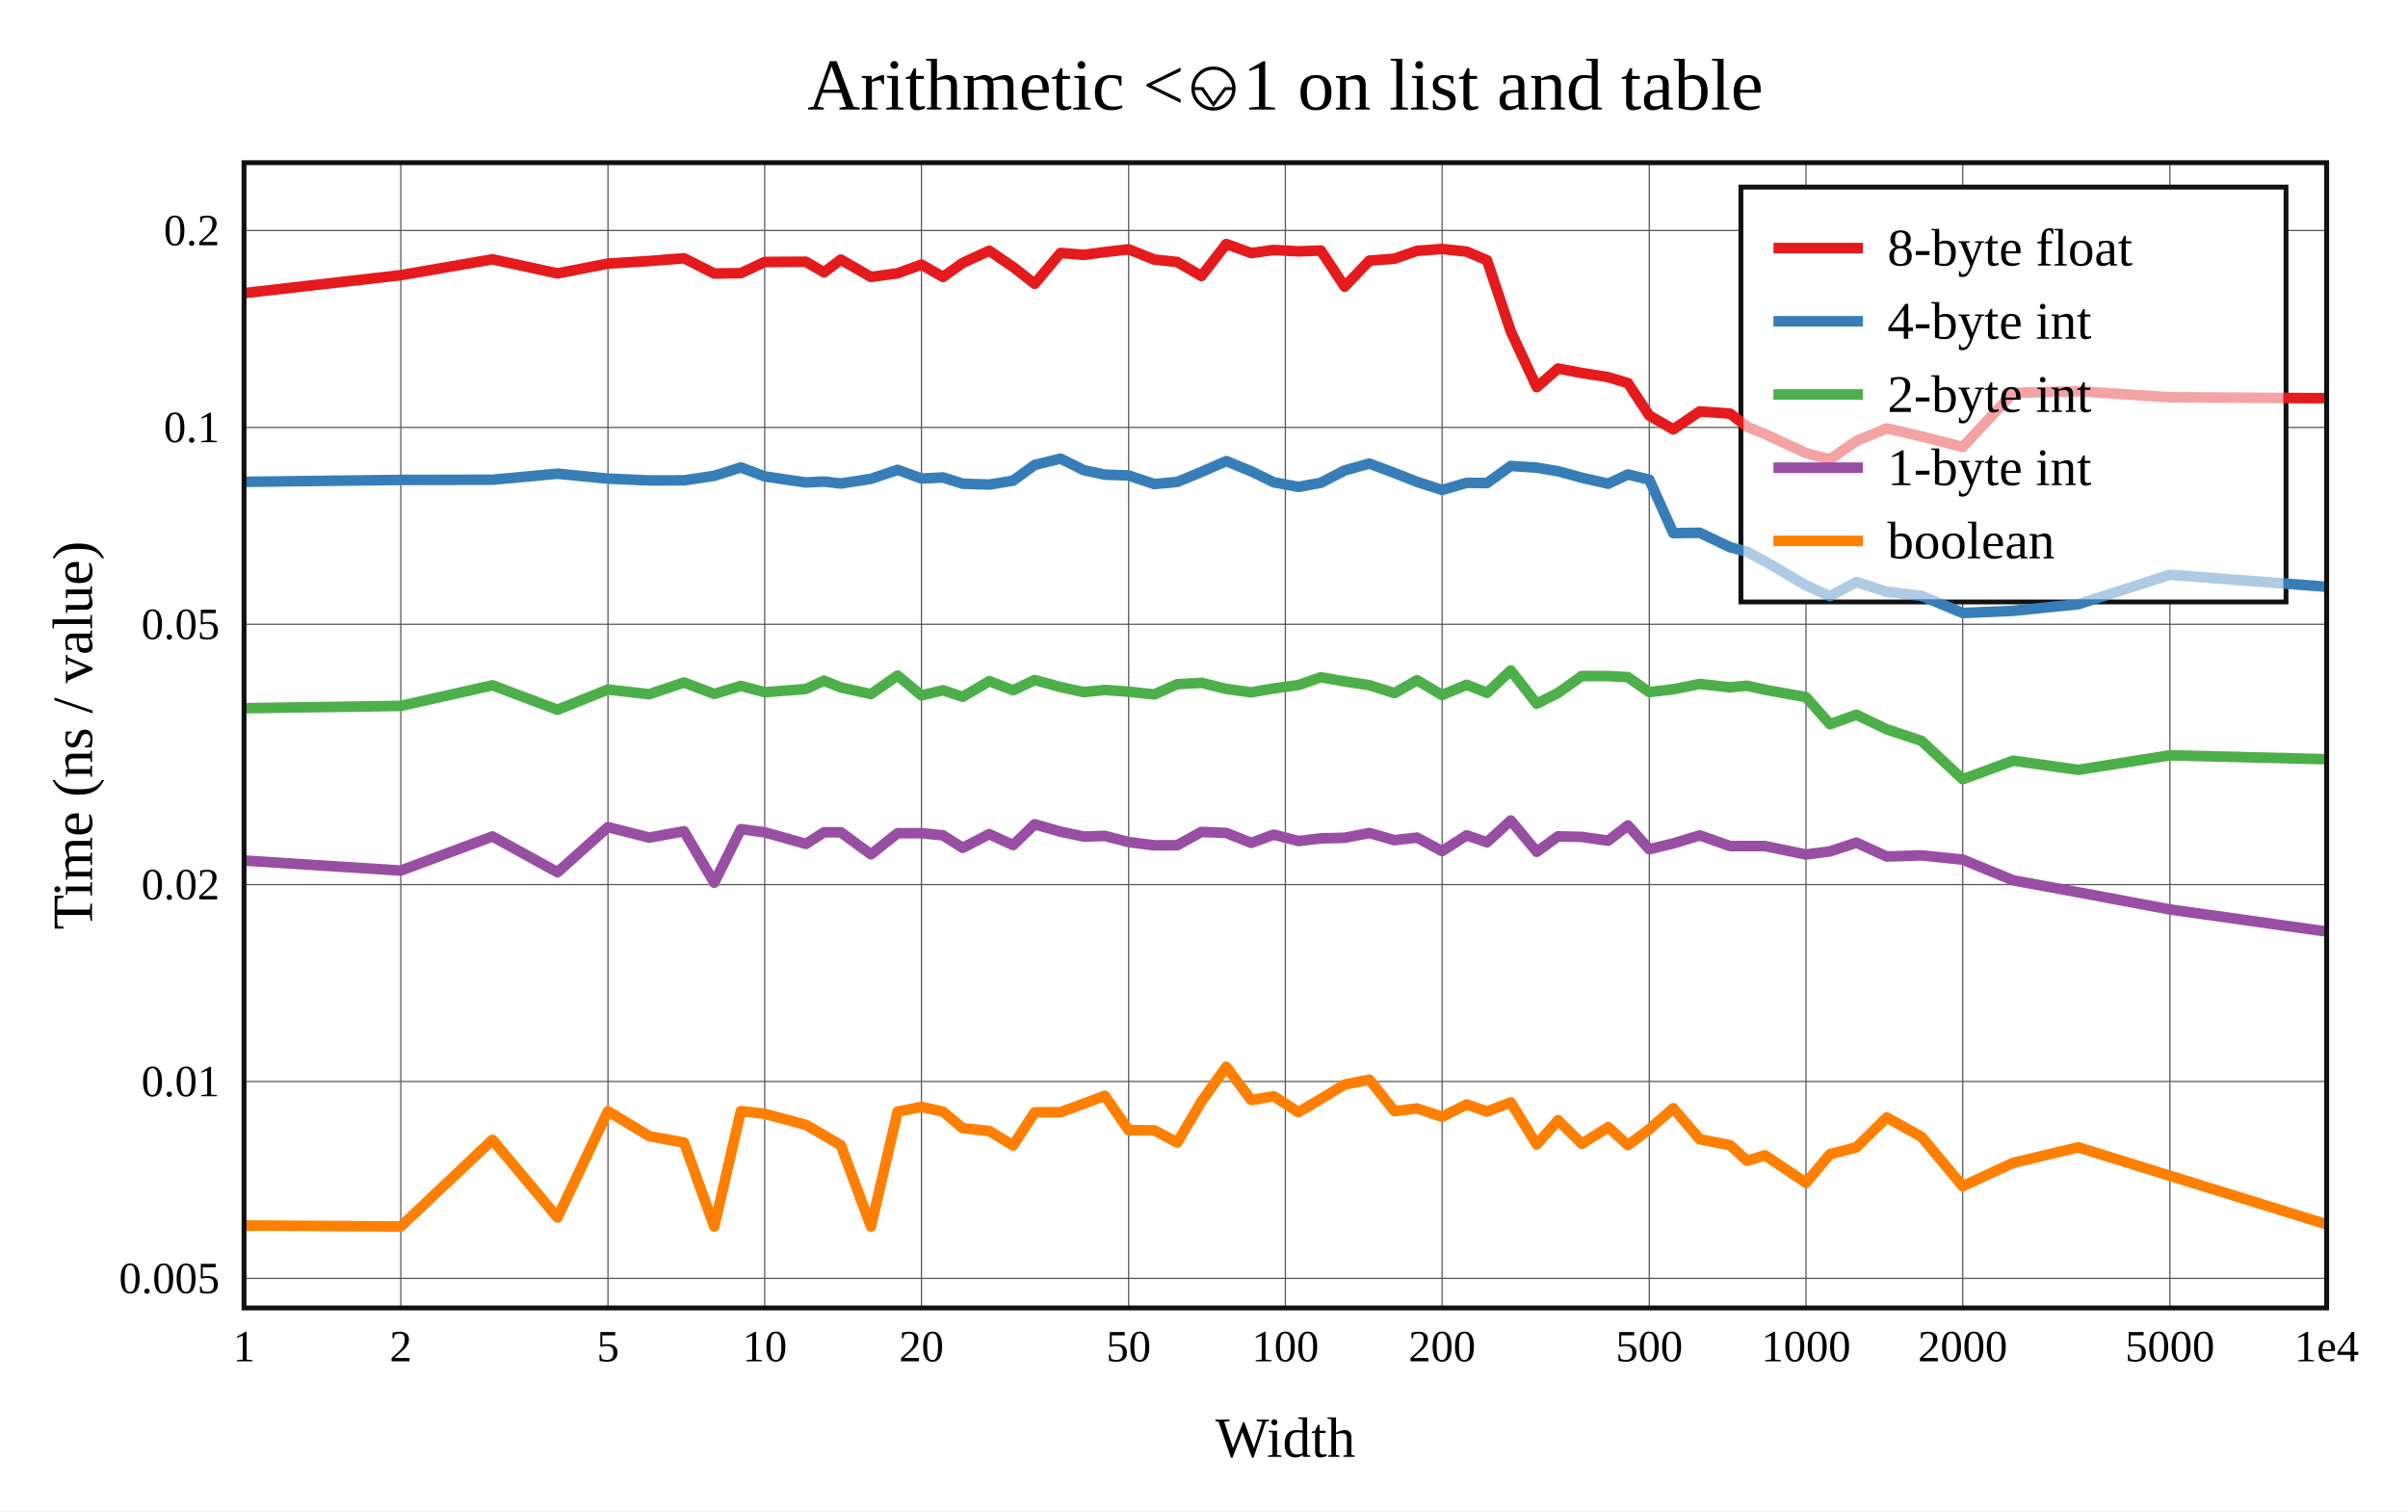
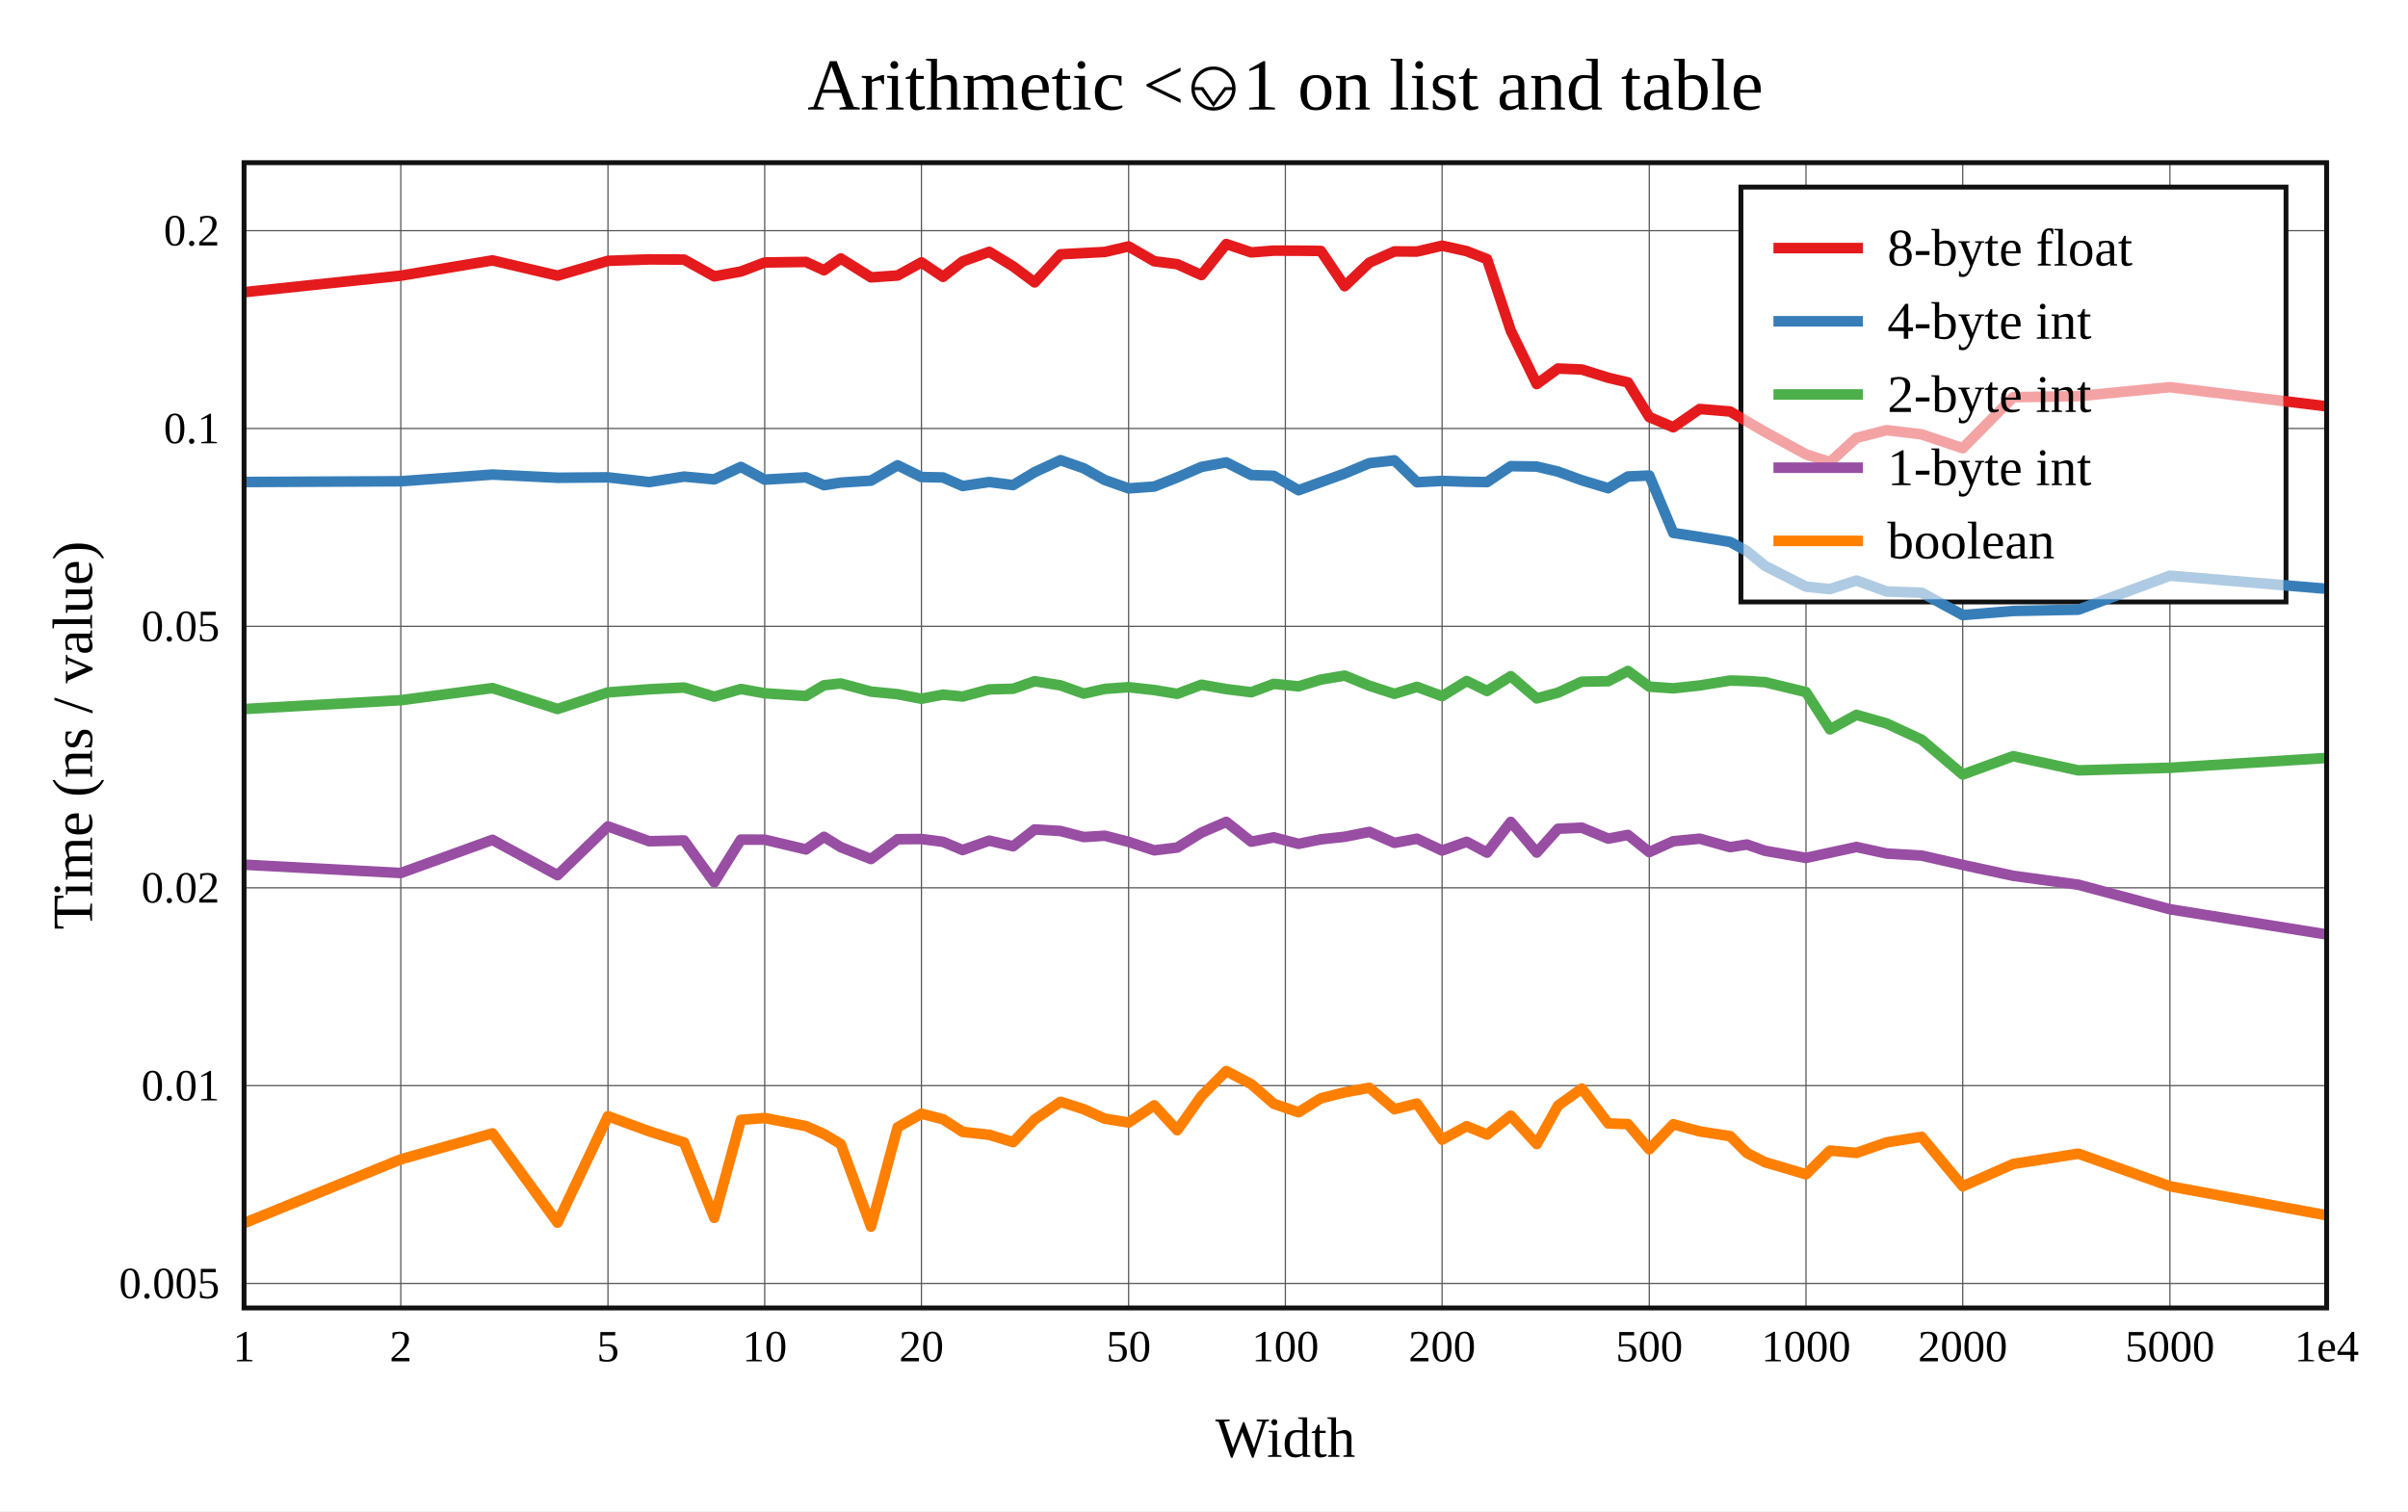
<svg xmlns="http://www.w3.org/2000/svg" viewBox="-60 -40 592 371.6" height="557.4" width="888">
  <g stroke-width="2.6" font-size="14px" text-anchor="middle">
    <defs>
      <clipPath id="clip">
        <rect x="0" y="0" width="512" height="281.6" />
      </clipPath>
    </defs>
    <rect fill="white" x="-60" y="-40" width="592" height="371.6" />
    <text dy="0.33em" font-size="18px" x="256" y="-19">Arithmetic &lt;⎉1 on list and table</text>
    <text dy="0.33em" x="256" y="313.6">Width</text>
    <text dy="0.33em" transform="rotate(-90)" x="-140.8" y="-42">Time (ns / value)</text>
    <g stroke-width="0.3" stroke="#555">
      <path d="M38.532 0v281.6" />
      <path d="M89.468 0v281.6" />
      <path d="M128 0v281.6" />
      <path d="M166.532 0v281.6" />
      <path d="M217.468 0v281.6" />
      <path d="M256 0v281.6" />
      <path d="M294.532 0v281.6" />
      <path d="M345.468 0v281.6" />
      <path d="M384 0v281.6" />
      <path d="M422.532 0v281.6" />
      <path d="M473.468 0v281.6" />
-       <path d="M0 274.335h512" />
-       <path d="M0 225.92h512" />
-       <path d="M0 177.505h512" />
-       <path d="M0 113.504h512" />
-       <path d="M0 65.089h512" />
-       <path d="M0 16.674h512" />
+       <path d="M0 275.577h512" />
+       <path d="M0 226.937h512" />
+       <path d="M0 178.297h512" />
+       <path d="M0 113.998h512" />
+       <path d="M0 65.358h512" />
+       <path d="M0 16.718h512" />
    </g>
    <g font-size="11px">
      <text dy="0.33em" x="0" y="291.1">1</text>
      <text dy="0.33em" x="38.532" y="291.1">2</text>
      <text dy="0.33em" x="89.468" y="291.1">5</text>
      <text dy="0.33em" x="128" y="291.1">10</text>
      <text dy="0.33em" x="166.532" y="291.1">20</text>
      <text dy="0.33em" x="217.468" y="291.1">50</text>
      <text dy="0.33em" x="256" y="291.1">100</text>
      <text dy="0.33em" x="294.532" y="291.1">200</text>
      <text dy="0.33em" x="345.468" y="291.1">500</text>
      <text dy="0.33em" x="384" y="291.1">1000</text>
      <text dy="0.33em" x="422.532" y="291.1">2000</text>
      <text dy="0.33em" x="473.468" y="291.1">5000</text>
      <text dy="0.33em" x="512" y="291.1">1e4</text>
      <g text-anchor="end">
-         <text dy="0.33em" x="-6" y="274.335">0.005</text>
-         <text dy="0.33em" x="-6" y="225.92">0.01</text>
-         <text dy="0.33em" x="-6" y="177.505">0.02</text>
-         <text dy="0.33em" x="-6" y="113.504">0.05</text>
-         <text dy="0.33em" x="-6" y="65.089">0.1</text>
-         <text dy="0.33em" x="-6" y="16.674">0.2</text>
+         <text dy="0.33em" x="-6" y="275.577">0.005</text>
+         <text dy="0.33em" x="-6" y="226.937">0.01</text>
+         <text dy="0.33em" x="-6" y="178.297">0.02</text>
+         <text dy="0.33em" x="-6" y="113.998">0.05</text>
+         <text dy="0.33em" x="-6" y="65.358">0.1</text>
+         <text dy="0.33em" x="-6" y="16.718">0.2</text>
      </g>
    </g>
    <rect stroke-width="1.2" stroke="#111" fill="white" transform="translate(368,6)" x="0" y="0" width="134" height="102" />
    <g clip-path="url(#clip)" fill="none" stroke-linecap="round" stroke-linejoin="round">
-       <path stroke="#e41a1c" d="M0 32.082L38.532 27.665L61.072 23.762L77.064 27.23L89.468 24.811L99.603 24.183L108.173 23.506L115.596 27.258L122.143 27.165L128 24.414L138.135 24.357L142.585 26.968L146.704 23.834L154.127 28.095L160.675 27.196L166.532 25.055L171.83 28.101L176.667 24.65L183.215 21.651L189.072 25.653L194.37 29.778L200.73 22.198L206.436 22.661L211.611 21.979L217.468 21.3L223.768 23.816L229.426 24.425L235.373 27.868L241.471 20L247.616 22.226L253.149 21.457L259.239 21.8L264.728 21.608L270.585 30.474L276.655 24.09L282.818 23.613L288.365 21.67L294.532 21.221L300.583 21.869L305.586 24.003L311.42 41.496L317.808 55.195L323.04 50.618L328.88 51.712L335.377 52.739L340.225 54.205L345.468 62.171L351.37 65.574L357.873 61.164L365.351 61.705L369.471 64.904L373.909 66.725L384 71.409L389.901 72.929L396.404 68.41L403.844 65.335L412.408 67.303L422.532 69.914L434.936 56.6L450.94 56.19L473.468 57.687L512 57.912" />
-       <path stroke="#377eb8" d="M0 78.478L38.532 78.002L61.072 77.959L77.064 76.48L89.468 77.687L99.603 78.128L108.173 78.109L115.596 76.998L122.143 74.936L128 77.145L138.135 78.632L142.585 78.404L146.704 78.891L154.127 77.741L160.675 75.517L166.532 77.666L171.83 77.399L176.667 78.936L183.215 79.148L189.072 78.186L194.37 74.32L200.73 72.767L206.436 75.606L211.611 76.706L217.468 76.908L223.768 79.029L229.426 78.5L235.373 76.039L241.471 73.379L247.616 75.886L253.149 78.583L259.239 79.719L264.728 78.713L270.585 75.677L276.655 73.983L282.818 76.291L288.365 78.479L294.532 80.476L300.583 78.718L305.586 78.777L311.42 74.573L317.808 74.99L323.04 75.865L328.88 77.466L335.377 78.937L340.225 76.666L345.468 77.937L351.37 91.086L357.873 91.003L365.351 94.562L369.471 95.635L373.909 98.023L384 103.933L389.901 106.596L396.404 103.113L403.844 105.509L412.408 106.505L422.532 110.726L434.936 110.189L450.94 108.568L473.468 101.33L512 104.278" />
-       <path stroke="#4daf4a" d="M0 134.137L38.532 133.572L61.072 128.501L77.064 134.515L89.468 129.547L99.603 130.697L108.173 127.819L115.596 130.619L122.143 128.654L128 130.206L138.135 129.408L142.585 127.359L146.704 129.043L154.127 130.658L160.675 126.108L166.532 130.989L171.83 129.728L176.667 131.337L183.215 127.491L189.072 129.726L194.37 127.201L200.73 128.932L206.436 130.183L211.611 129.653L217.468 130.061L223.768 130.758L229.426 128.233L235.373 127.896L241.471 129.386L247.616 130.241L253.149 129.271L259.239 128.445L264.728 126.536L270.585 127.551L276.655 128.48L282.818 130.431L288.365 127.249L294.532 130.902L300.583 128.37L305.586 130.346L311.42 124.863L317.808 133.03L323.04 130.386L328.88 126.225L335.377 126.239L340.225 126.511L345.468 130.181L351.37 129.48L357.873 128.176L365.351 129.003L369.471 128.602L373.909 129.591L384 131.414L389.901 138.069L396.404 135.743L403.844 139.322L412.408 142.18L422.532 151.61L434.936 147.036L450.94 149.298L473.468 145.721L512 146.678" />
-       <path stroke="#984ea3" d="M0 171.591L38.532 174.057L61.072 165.672L77.064 174.461L89.468 163.373L99.603 165.952L108.173 164.396L115.596 177.039L122.143 163.872L128 164.651L138.135 167.496L142.585 164.651L146.704 164.645L154.127 170.065L160.675 164.876L166.532 164.858L171.83 165.404L176.667 168.464L183.215 165.107L189.072 167.794L194.37 162.672L200.73 164.494L206.436 165.7L211.611 165.537L217.468 167.054L223.768 167.85L229.426 167.831L235.373 164.55L241.471 164.814L247.616 167.248L253.149 165.22L259.239 166.802L264.728 166.145L270.585 166.002L276.655 164.828L282.818 166.583L288.365 165.952L294.532 169.275L300.583 165.405L305.586 167.1L311.42 161.751L317.808 169.439L323.04 165.641L328.88 165.788L335.377 166.708L340.225 162.954L345.468 168.808L351.37 167.387L357.873 165.408L365.351 168.038L369.471 168.032L373.909 168.033L384 170.103L389.901 169.343L396.404 167.195L403.844 170.603L412.408 170.324L422.532 171.364L434.936 176.465L450.94 179.402L473.468 183.63L512 189.054" />
-       <path stroke="#ff7f00" d="M0 261.333L38.532 261.565L61.072 240.265L77.064 259.355L89.468 233.233L99.603 239.362L108.173 240.936L115.596 261.6L122.143 233.203L128 233.864L138.135 236.584L142.585 239.156L146.704 241.576L154.127 261.577L160.675 233.335L166.532 232.163L171.83 233.333L176.667 237.393L183.215 238.092L189.072 241.646L194.37 233.502L200.73 233.467L206.436 231.378L211.611 229.431L217.468 237.891L223.768 237.917L229.426 240.928L235.373 230.866L241.471 222.303L247.616 230.473L253.149 229.543L259.239 233.457L264.728 230.207L270.585 226.663L276.655 225.475L282.818 233.199L288.365 232.537L294.532 234.595L300.583 231.579L305.586 233.307L311.42 231.065L317.808 241.424L323.04 235.442L328.88 241.25L335.377 237.171L340.225 241.576L345.468 237.667L351.37 232.494L357.873 240.123L365.351 241.576L369.471 245.416L373.909 244.059L384 250.833L389.901 243.797L396.404 242.111L403.844 234.767L412.408 239.532L422.532 251.666L434.936 245.921L450.94 242.116L473.468 249.108L512 261.043" />
+       <path stroke="#e41a1c" d="M0 31.848L38.532 27.789L61.072 24.026L77.064 27.777L89.468 24.137L99.603 23.787L108.173 23.829L115.596 27.95L122.143 26.758L128 24.541L138.135 24.404L142.585 26.455L146.704 23.554L154.127 28.196L160.675 27.743L166.532 24.512L171.83 28.071L176.667 24.272L183.215 21.915L189.072 25.495L194.37 29.436L200.73 22.534L206.436 22.222L211.611 21.951L217.468 20.589L223.768 24.238L229.426 24.961L235.373 27.635L241.471 20L247.616 22.065L253.149 21.63L259.239 21.638L264.728 21.708L270.585 30.372L276.655 24.572L282.818 21.829L288.365 21.847L294.532 20.411L300.583 21.757L305.586 23.716L311.42 41.3L317.808 54.437L323.04 50.617L328.88 50.852L335.377 52.885L340.225 54.027L345.468 62.547L351.37 65.055L357.873 60.565L365.351 61.187L369.471 63.617L373.909 66.198L384 71.719L389.901 73.615L396.404 67.669L403.844 65.764L412.408 66.803L422.532 70.206L434.936 57.662L450.94 57.413L473.468 55.207L512 59.906" />
+       <path stroke="#377eb8" d="M0 78.518L38.532 78.335L61.072 76.686L77.064 77.475L89.468 77.37L99.603 78.541L108.173 77.186L115.596 77.865L122.143 74.807L128 77.931L138.135 77.363L142.585 79.299L146.704 78.661L154.127 78.185L160.675 74.404L166.532 77.293L171.83 77.4L176.667 79.505L183.215 78.518L189.072 79.274L194.37 76.095L200.73 73.149L206.436 75.15L211.611 78.033L217.468 80.085L223.768 79.636L229.426 77.397L235.373 74.807L241.471 73.688L247.616 76.803L253.149 77.003L259.239 80.542L264.728 78.549L270.585 76.43L276.655 73.886L282.818 73.194L288.365 78.574L294.532 78.25L300.583 78.454L305.586 78.537L311.42 74.62L317.808 74.721L323.04 75.961L328.88 78.091L335.377 80.042L340.225 77.158L345.468 76.92L351.37 91.031L357.873 92.037L365.351 93.259L369.471 95.499L373.909 99.134L384 104.251L389.901 104.845L396.404 102.735L403.844 105.438L412.408 105.731L422.532 111.234L434.936 110.228L450.94 109.91L473.468 101.553L512 104.775" />
+       <path stroke="#4daf4a" d="M0 134.345L38.532 132.169L61.072 129.185L77.064 134.324L89.468 130.252L99.603 129.485L108.173 129.049L115.596 131.301L122.143 129.409L128 130.466L138.135 131.129L142.585 128.492L146.704 128.05L154.127 130.048L160.675 130.691L166.532 131.814L171.83 130.797L176.667 131.266L183.215 129.514L189.072 129.352L194.37 127.497L200.73 128.519L206.436 130.553L211.611 129.389L217.468 128.968L223.768 129.676L229.426 130.599L235.373 128.363L241.471 129.437L247.616 130.21L253.149 128.152L259.239 128.768L264.728 127.098L270.585 126.121L276.655 128.611L282.818 130.602L288.365 128.886L294.532 131.175L300.583 127.457L305.586 129.907L311.42 126.272L317.808 131.73L323.04 130.308L328.88 127.619L335.377 127.493L340.225 124.975L345.468 128.835L351.37 129.247L357.873 128.543L365.351 127.333L369.471 127.454L373.909 127.73L384 130.185L389.901 139.342L396.404 135.769L403.844 137.898L412.408 141.865L422.532 150.441L434.936 145.93L450.94 149.422L473.468 148.783L512 146.373" />
+       <path stroke="#984ea3" d="M0 172.608L38.532 174.656L61.072 166.505L77.064 175.196L89.468 163.196L99.603 166.845L108.173 166.657L115.596 176.964L122.143 166.443L128 166.461L138.135 168.856L142.585 165.763L146.704 168.304L154.127 171.217L160.675 166.351L166.532 166.298L171.83 166.991L176.667 169.012L183.215 166.698L189.072 168.086L194.37 163.949L200.73 164.33L206.436 165.821L211.611 165.497L217.468 167L223.768 169.086L229.426 168.396L235.373 164.736L241.471 162.087L247.616 166.954L253.149 165.893L259.239 167.491L264.728 166.378L270.585 165.749L276.655 164.551L282.818 167.248L288.365 166.23L294.532 169.132L300.583 166.987L305.586 169.643L311.42 162.095L317.808 169.632L323.04 163.779L328.88 163.517L335.377 166.207L340.225 165.293L345.468 169.514L351.37 166.843L357.873 166.218L365.351 168.301L369.471 167.649L373.909 169.192L384 170.942L389.901 169.667L396.404 168.262L403.844 169.875L412.408 170.371L422.532 172.668L434.936 175.346L450.94 177.533L473.468 183.573L512 189.769" />
+       <path stroke="#ff7f00" d="M0 260.754L38.532 245.064L61.072 238.678L77.064 260.629L89.468 234.459L99.603 238.174L108.173 240.922L115.596 259.443L122.143 235.356L128 234.898L138.135 236.887L142.585 238.85L146.704 241.315L154.127 261.6L160.675 237.194L166.532 233.837L171.83 235.2L176.667 238.315L183.215 239.032L189.072 240.832L194.37 235.279L200.73 230.914L206.436 232.74L211.611 235.065L217.468 236.007L223.768 231.791L229.426 237.902L235.373 229.49L241.471 223.353L247.616 226.575L253.149 231.4L259.239 233.48L264.728 230.056L270.585 228.586L276.655 227.468L282.818 232.739L288.365 231.35L294.532 240.215L300.583 236.91L305.586 238.975L311.42 234.325L317.808 241.297L323.04 231.846L328.88 227.666L335.377 236.227L340.225 236.405L345.468 242.591L351.37 236.435L357.873 238.197L365.351 239.359L369.471 243.499L373.909 245.763L384 248.743L389.901 242.911L396.404 243.478L403.844 240.888L412.408 239.517L422.532 251.681L434.936 246.209L450.94 243.666L473.468 251.686L512 258.821" />
    </g>
    <rect stroke-width="1.2" stroke="#111" fill="none" x="0" y="0" width="512" height="281.6" />
    <g transform="translate(368,6)" text-anchor="start" font-size="13px">
      <rect fill="white" opacity="0.6" x="0.65" y="0.65" width="132.7" height="100.7" />
      <path stroke="#e41a1c" d="M8 15h22" />
      <path stroke="#377eb8" d="M8 33h22" />
      <path stroke="#4daf4a" d="M8 51h22" />
      <path stroke="#984ea3" d="M8 69h22" />
      <path stroke="#ff7f00" d="M8 87h22" />
      <text dy="0.33em" x="36" y="15">8-byte float</text>
      <text dy="0.33em" x="36" y="33">4-byte int</text>
      <text dy="0.33em" x="36" y="51">2-byte int</text>
      <text dy="0.33em" x="36" y="69">1-byte int</text>
      <text dy="0.33em" x="36" y="87">boolean</text>
    </g>
  </g>
</svg>
